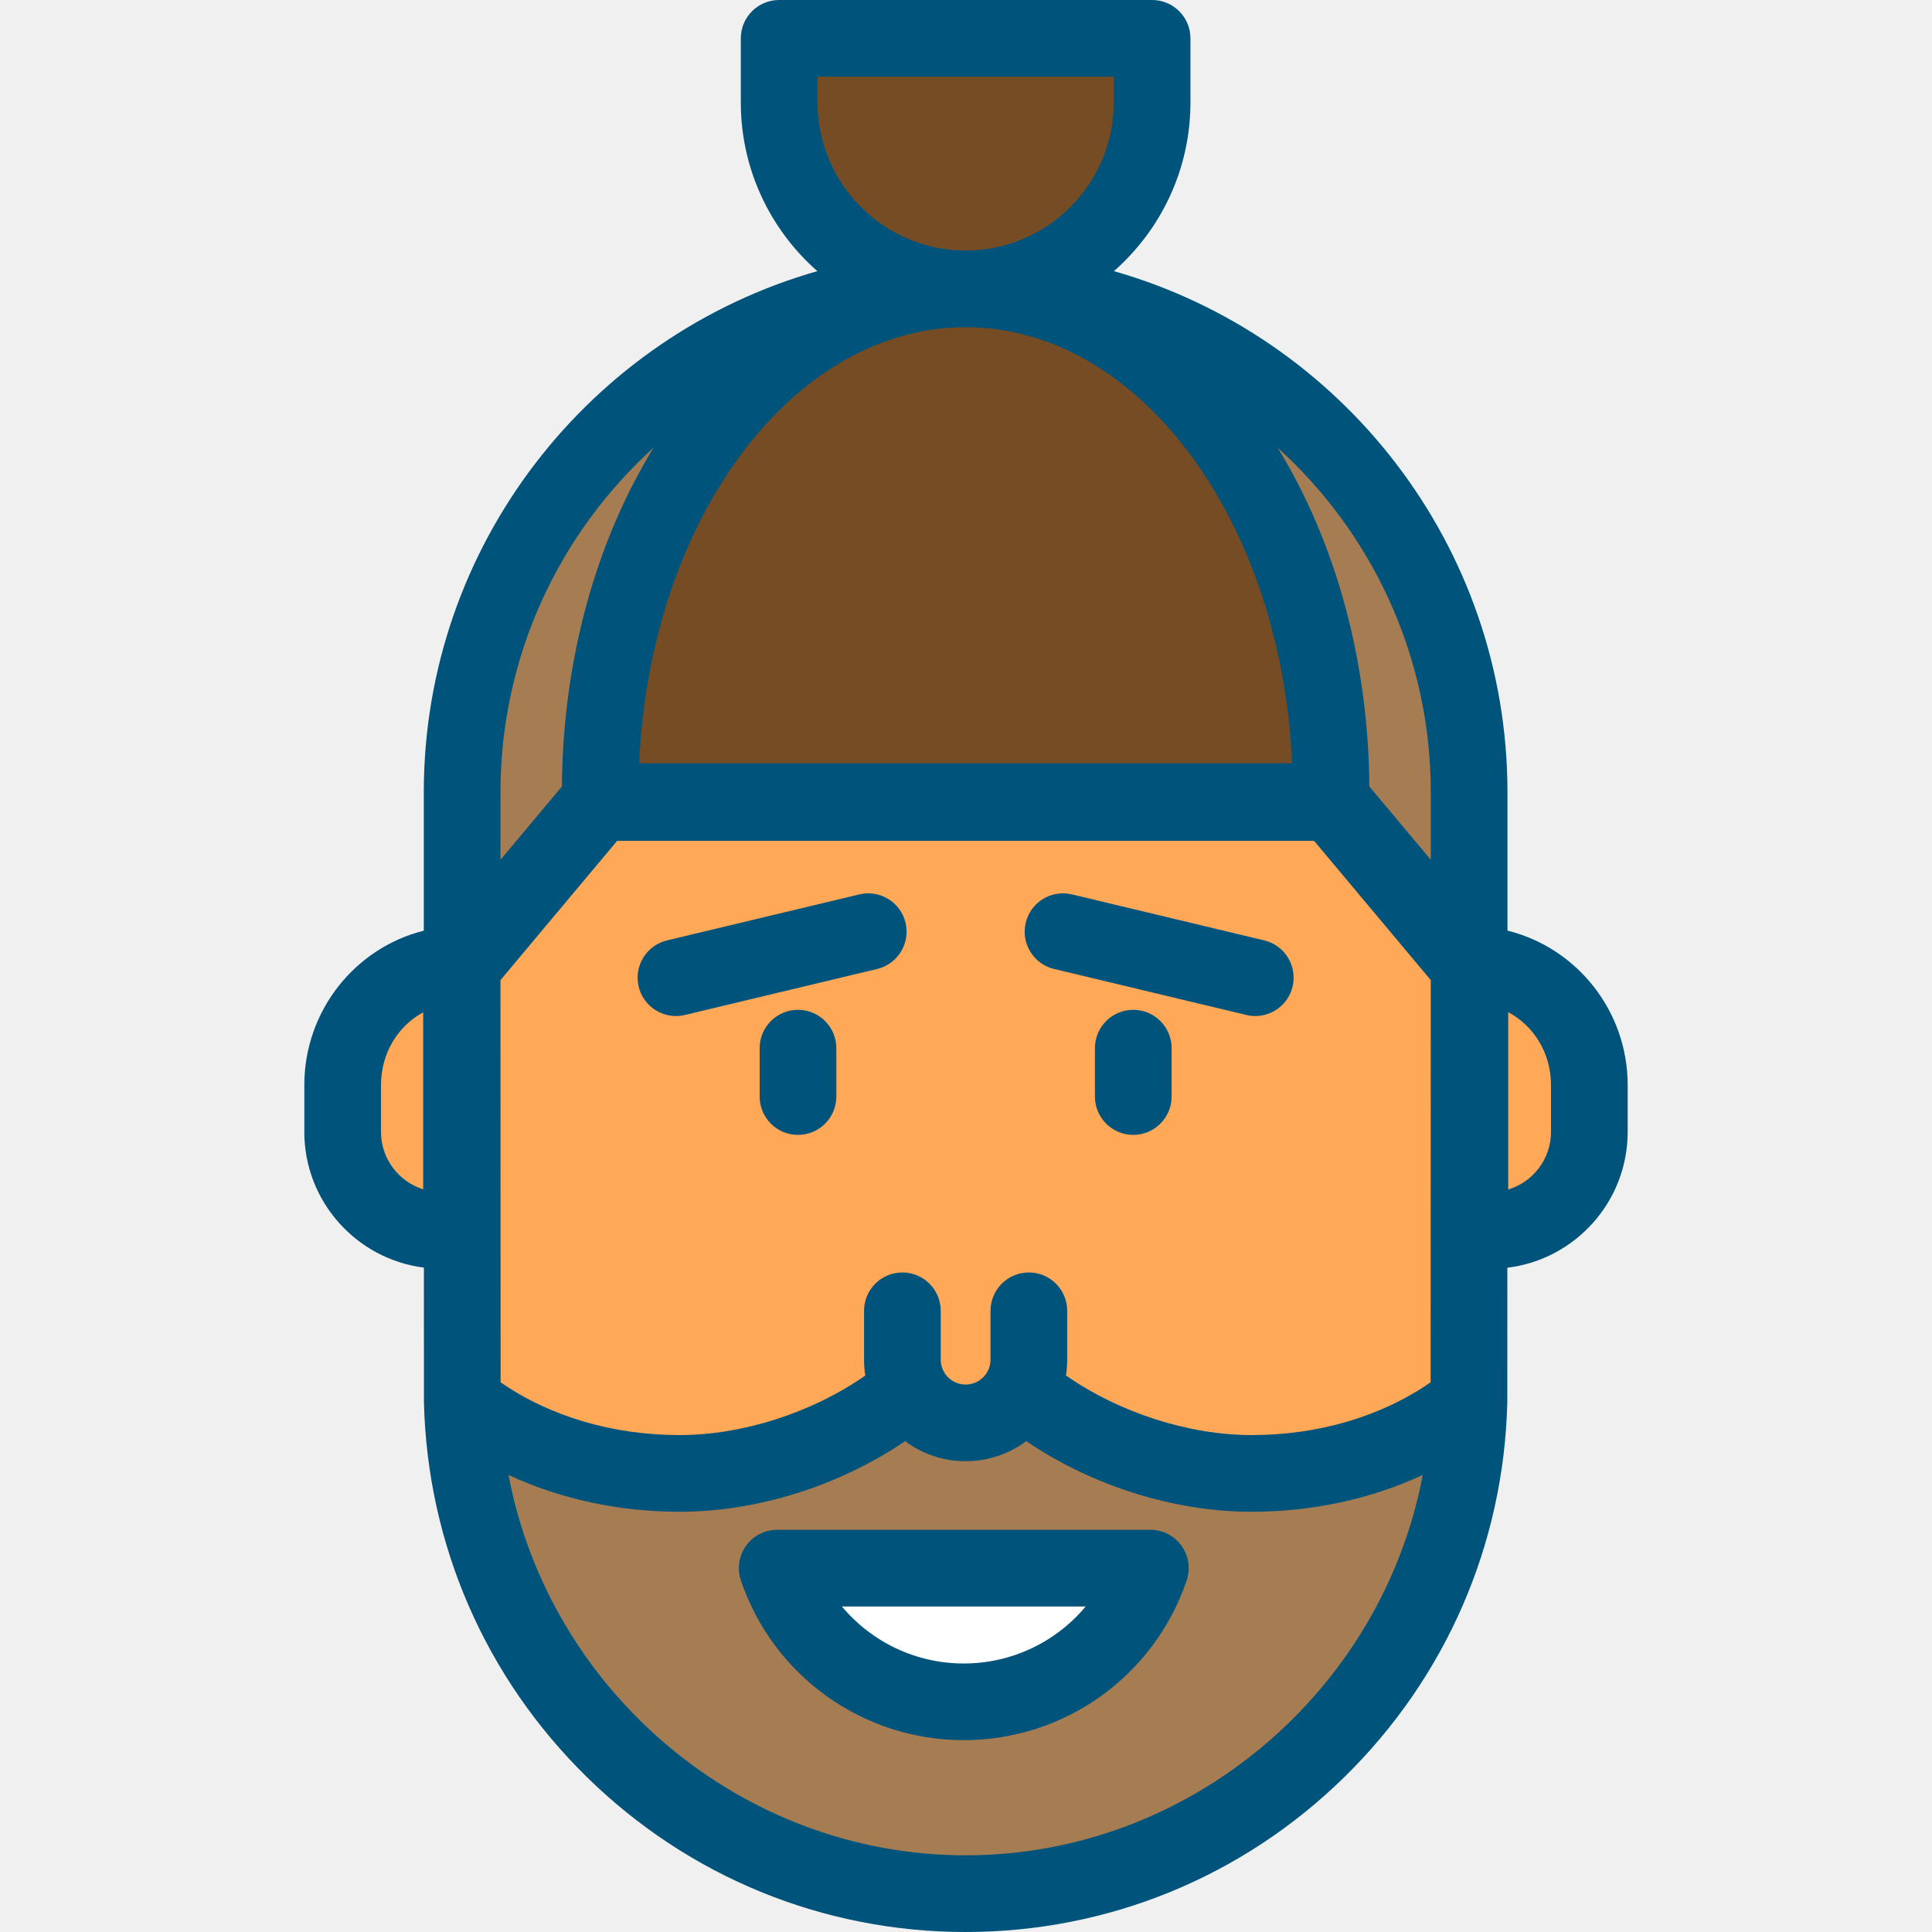
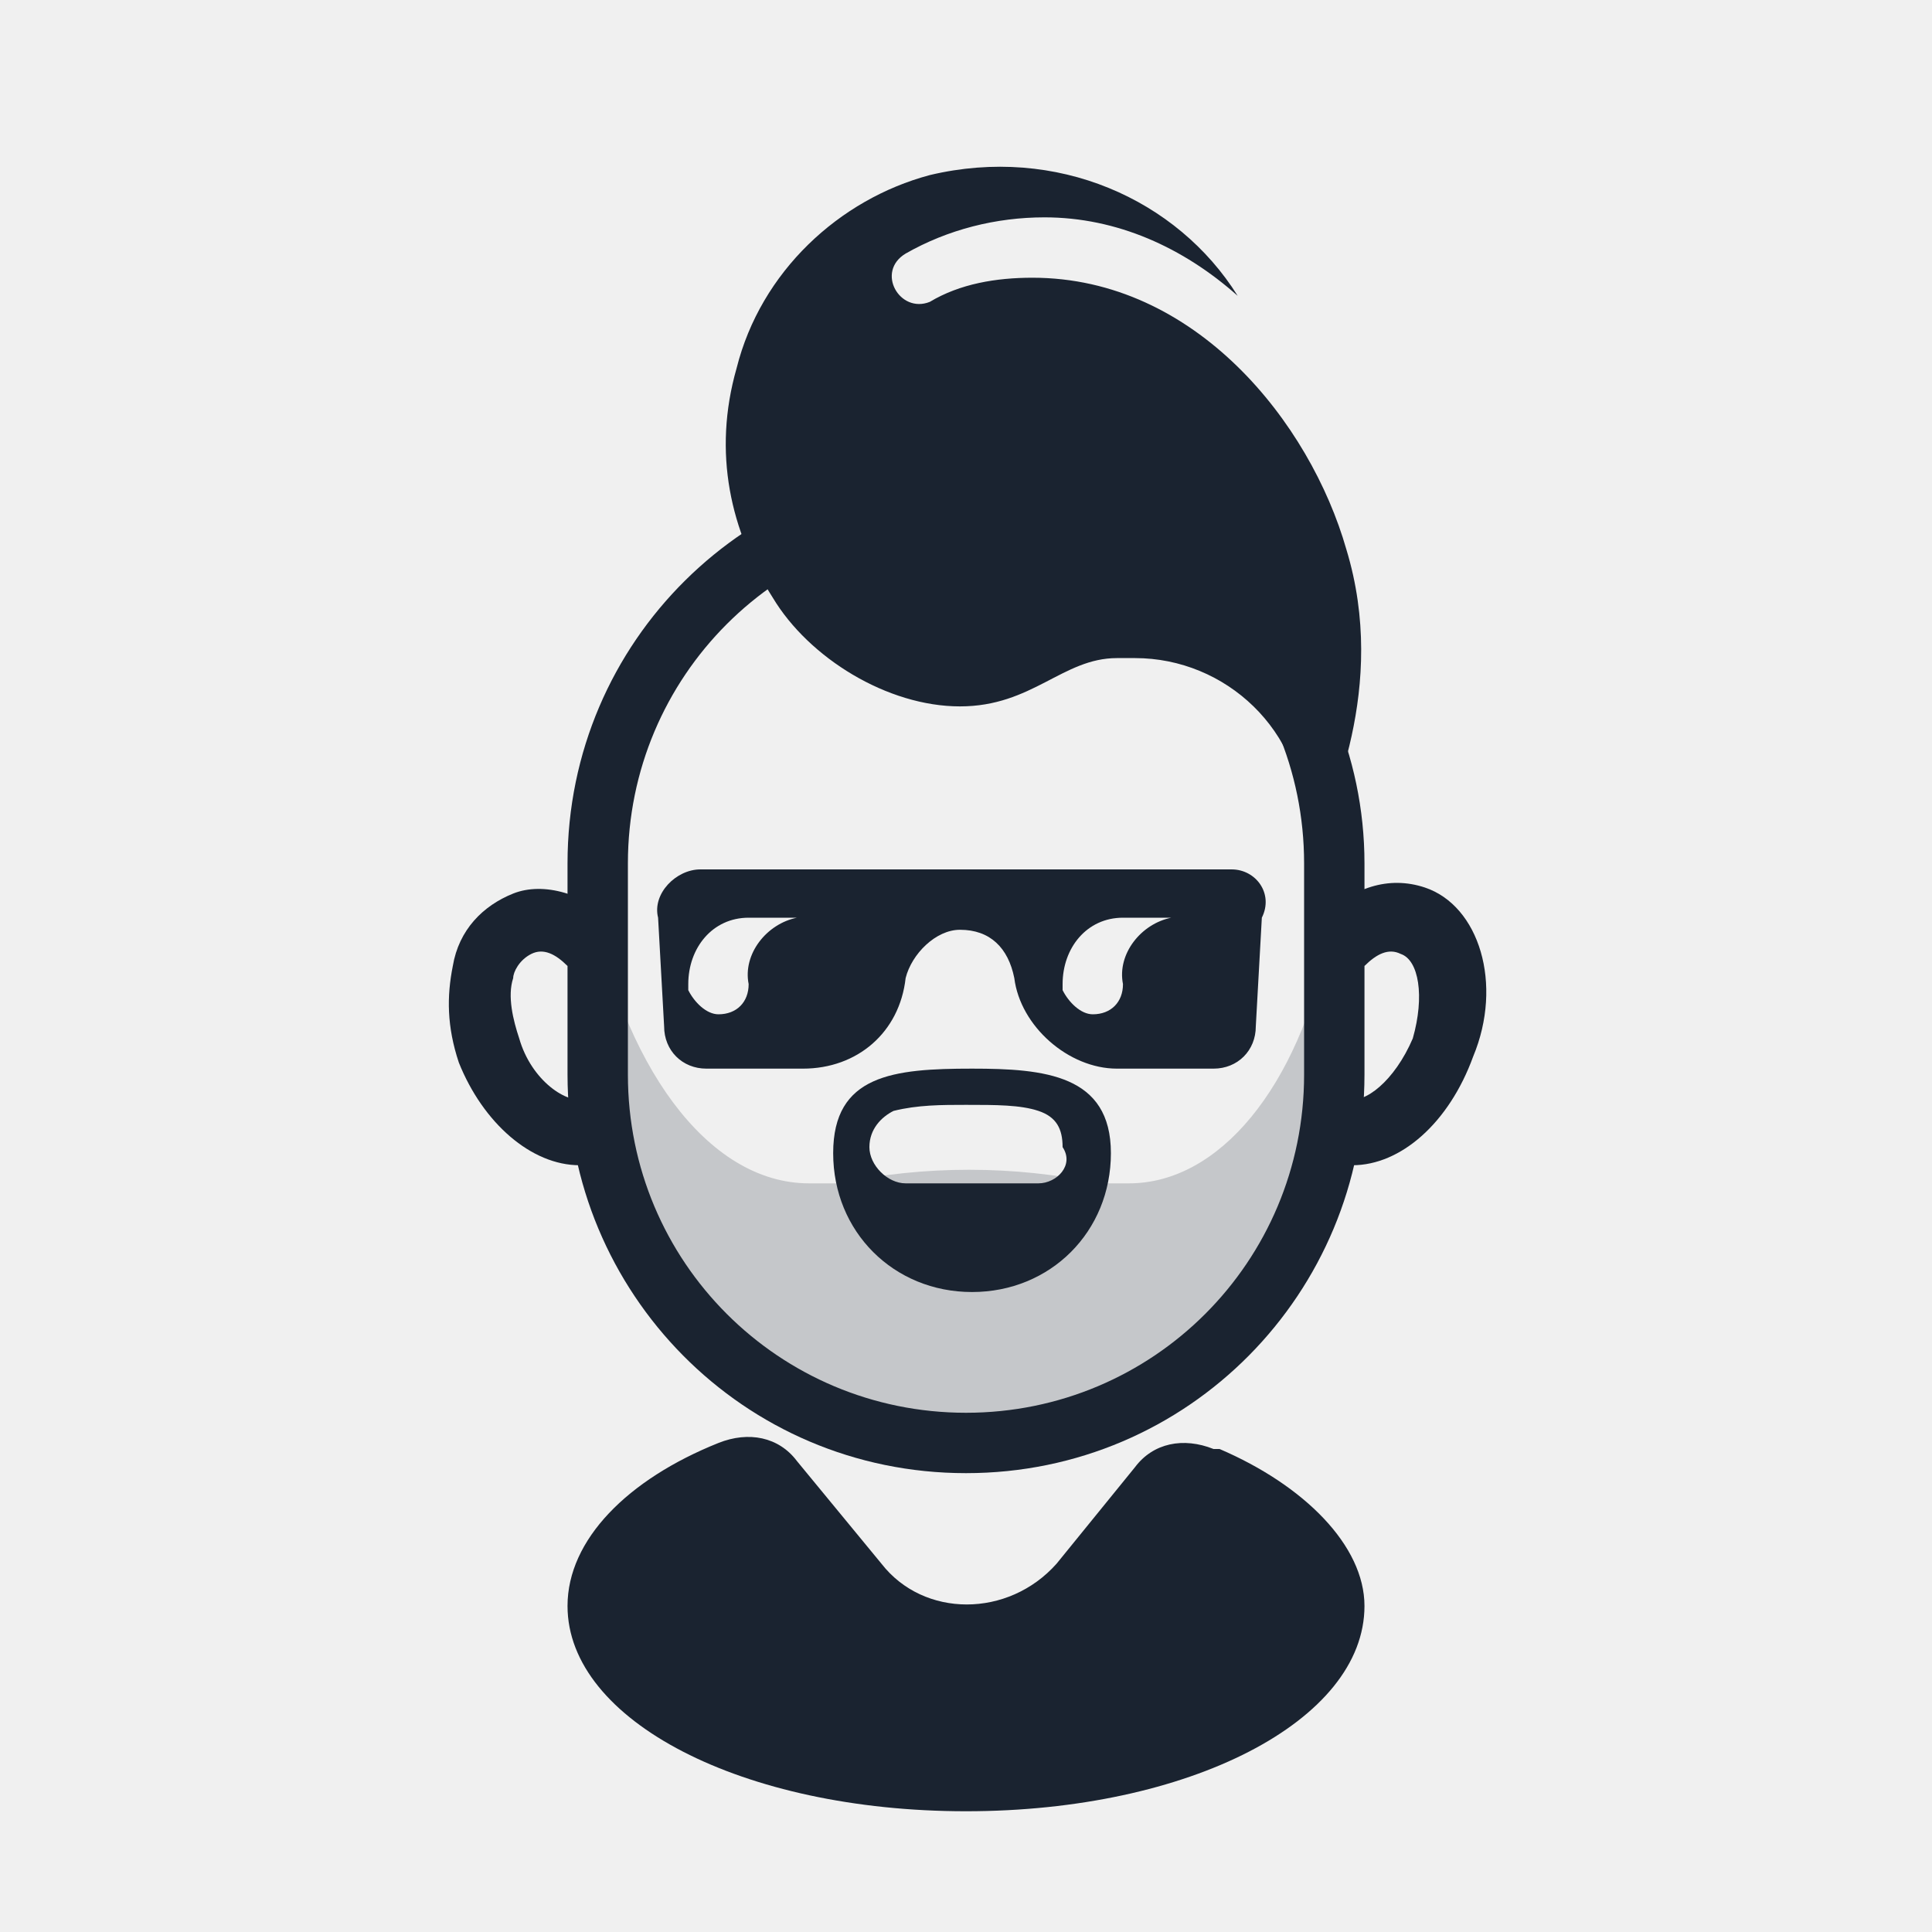
- <svg xmlns="http://www.w3.org/2000/svg" height="800px" width="800px" version="1.1" id="Layer_1" viewBox="0 0 512.001 512.001" xml:space="preserve">
-   <g>
-     <path style="fill:#A67C52;" d="M255.901,76.552c53.487,0,96.848,59.74,96.848,133.433v2.458H353l36.336,43.368v-45.826   C389.336,136.291,329.595,76.552,255.901,76.552z" />
-     <path style="fill:#A67C52;" d="M255.901,76.552L255.901,76.552c-73.693,0-133.433,59.74-133.433,133.433v45.826l36.336-43.368   h0.251v-2.458C159.055,136.291,202.415,76.552,255.901,76.552z" />
-   </g>
-   <path style="fill:#754C24;" d="M255.901,76.552L255.901,76.552c-53.488,0-96.848,59.74-96.848,133.433v2.458h26.372h140.95h26.372  v-2.458C352.749,136.291,309.389,76.552,255.901,76.552z" />
-   <path style="fill:#A67C52;" d="M276.749,372.897c-13.434-9.347-28.224-9.347-41.659,0c-14.266,9.926-34.472,17.575-54.974,17.575  c-22.538,0-42.92-7.279-57.605-19.019c1.777,72.145,60.818,130.386,133.392,130.386l0,0c72.574,0,131.613-58.241,133.392-130.386  c-14.685,11.74-35.068,19.019-57.606,19.019C311.185,390.472,291.015,382.823,276.749,372.897z" />
-   <g>
-     <path style="fill:#FFA858;" d="M122.511,371.453c14.685,11.74,35.068,19.019,57.605,19.019c20.502,0,40.709-7.649,54.974-17.575   c13.434-9.347,28.224-9.347,41.659,0c14.266,9.926,34.436,17.575,54.938,17.575c22.538,0,42.92-7.279,57.606-19.019l0.043-115.404   L353,212.681H158.804l-36.336,43.368L122.511,371.453z" />
-     <path style="fill:#FFA858;" d="M239.143,347.379v12.945c0,9.255,7.503,16.758,16.758,16.758l0,0   c9.255,0,16.758-7.503,16.758-16.758v-12.945" />
-   </g>
-   <path style="fill:#754C24;" d="M206.483,10.161v16.972c0,27.293,22.125,49.419,49.419,49.419l0,0  c27.293,0,49.419-22.125,49.419-49.419V10.161H206.483z" />
-   <g>
-     <path style="fill:#FFA858;" d="M122.307,326.075h-5.392c-14.418,0-26.106-11.688-26.106-26.106v-12.394   c0-17.681,13.818-32.013,31.498-32.013V326.075z" />
-     <path style="fill:#FFA858;" d="M389.533,326.075h5.554c14.418,0,26.106-11.688,26.106-26.106v-12.394   c0-17.681-13.98-32.013-31.66-32.013V326.075z" />
-   </g>
-   <path style="fill:#FFFFFF;" d="M205.965,415.572c6.984,20.604,26.484,35.431,49.447,35.431s42.463-14.829,49.447-35.431H205.965z" />
-   <g>
-     <path style="fill:#00537B;" d="M399.496,246.62v-36.635c0-65.557-44.16-120.994-104.295-138.127   c12.42-10.927,20.28-26.921,20.28-44.724V10.161C315.481,4.55,310.932,0,305.32,0h-98.837c-5.612,0-10.161,4.55-10.161,10.161   v16.972c0,17.804,7.86,33.797,20.281,44.724c-60.135,17.133-104.295,72.571-104.295,138.127v36.653   c-18.156,4.547-31.66,21.172-31.66,40.937v12.394c0,18.446,13.846,33.708,31.689,35.967l0.013,35.521   c0,0.05,0.007,0.099,0.007,0.149c0,0.033-0.005,0.064-0.005,0.098c0.927,37.611,16.266,72.859,43.192,99.254   c27.001,26.468,62.642,41.044,100.357,41.044s73.356-14.577,100.357-41.043c26.926-26.394,42.265-61.643,43.192-99.255   c0.001-0.033-0.005-0.064-0.005-0.098c0.001-0.05,0.007-0.099,0.007-0.149l0.013-35.496c17.939-2.17,31.887-17.478,31.887-35.992   v-12.394C431.353,267.783,417.76,251.141,399.496,246.62z M272.659,337.218c-5.612,0-10.161,4.55-10.161,10.161v12.944   c0,3.638-2.96,6.597-6.597,6.597c-3.639,0-6.597-2.96-6.597-6.597v-12.944c0-5.611-4.549-10.161-10.161-10.161   s-10.161,4.55-10.161,10.161v12.944c0,1.435,0.116,2.842,0.332,4.216c-0.009,0.006-0.019,0.011-0.028,0.018   c-14.178,9.865-32.56,15.755-49.172,15.755c-17.738,0-34.385-4.945-47.446-13.98l-0.039-106.59l30.915-36.899h184.713   l30.916,36.899l-0.04,106.59c-13.062,9.035-29.709,13.98-47.446,13.98c-16.588,0-34.956-5.89-49.135-15.755   c-0.02-0.014-0.041-0.024-0.061-0.038c0.215-1.368,0.329-2.769,0.329-4.196v-12.944   C282.82,341.767,278.271,337.218,272.659,337.218z M255.901,86.712c45.978,0,83.712,51.173,86.519,115.57H169.382   C172.19,137.886,209.923,86.712,255.901,86.712z M379.175,209.985v17.878l-16.278-19.429c-0.259-33.143-8.81-64.558-24.308-89.798   C363.501,141.206,379.175,173.8,379.175,209.985z M216.644,20.321h78.516v6.812c0,21.647-17.612,39.258-39.258,39.258   c-21.647,0-39.258-17.611-39.258-39.258L216.644,20.321L216.644,20.321z M132.629,209.985c0-36.185,15.674-68.778,40.586-91.349   c-15.498,25.24-24.048,56.654-24.307,89.797l-16.278,19.429V209.985z M112.146,315.185c-6.47-2.031-11.177-8.085-11.177-15.217   v-12.394c0-8.463,4.47-15.659,11.177-19.301V315.185z M255.901,491.679c-59.631,0-110.342-43.699-121.147-100.81   c13.653,6.37,29.195,9.763,45.362,9.763c20.509,0,42.204-6.815,59.746-18.707c4.483,3.337,10.035,5.315,16.04,5.315   c6.013,0,11.571-1.982,16.057-5.327c17.544,11.9,39.234,18.719,59.729,18.719c16.168,0,31.709-3.395,45.362-9.763   C366.244,447.981,315.533,491.679,255.901,491.679z M411.032,299.97c0,7.191-4.785,13.285-11.338,15.266v-47.004   c6.801,3.629,11.338,10.849,11.338,19.343V299.97z" />
-     <path style="fill:#00537B;" d="M211.476,267.615c-5.612,0-10.161,4.55-10.161,10.161v12.82c0,5.611,4.549,10.161,10.161,10.161   c5.612,0,10.161-4.55,10.161-10.161v-12.82C221.637,272.164,217.088,267.615,211.476,267.615z" />
-     <path style="fill:#00537B;" d="M227.731,237.022l-50.959,12.193c-5.457,1.306-8.824,6.789-7.517,12.247   c1.116,4.663,5.281,7.798,9.873,7.798c0.782,0,1.578-0.091,2.373-0.28l50.959-12.193c5.457-1.306,8.824-6.789,7.517-12.247   C238.671,239.084,233.193,235.723,227.731,237.022z" />
-     <path style="fill:#00537B;" d="M300.328,267.615c-5.612,0-10.161,4.55-10.161,10.161v12.82c0,5.611,4.549,10.161,10.161,10.161   s10.161-4.55,10.161-10.161v-12.82C310.489,272.164,305.94,267.615,300.328,267.615z" />
-     <path style="fill:#00537B;" d="M332.676,269.26c4.593,0,8.758-3.136,9.873-7.798c1.306-5.457-2.06-10.941-7.517-12.247   l-50.959-12.193c-5.458-1.31-10.94,2.06-12.247,7.517c-1.306,5.457,2.06,10.941,7.517,12.247l50.959,12.193   C331.098,269.17,331.893,269.26,332.676,269.26z" />
-     <path style="fill:#00537B;" d="M304.859,405.411h-98.893c-3.275,0-6.349,1.579-8.258,4.241c-1.908,2.661-2.416,6.079-1.365,9.181   c8.583,25.319,32.321,42.33,59.069,42.33s50.486-17.011,59.069-42.33c1.052-3.102,0.544-6.52-1.365-9.181   C311.208,406.99,308.133,405.411,304.859,405.411z M255.412,440.843c-12.746,0-24.476-5.727-32.303-15.11h64.607   C279.888,435.116,268.157,440.843,255.412,440.843z" />
+ <svg xmlns="http://www.w3.org/2000/svg" height="800px" width="800px" version="1.1" id="people" viewBox="0 0 32 32" xml:space="preserve">
+   <style type="text/css">
+ 	.st0{opacity:0.2;fill:#1A2330;}
+ 	.st1{fill:#1A2330;}
+ 	.st2{opacity:0.2;}
+ </style>
+   <g id="male_x5F_party">
+     <g class="st2">
+       <g>
+         <path class="st1" d="M18.7,19.6c-0.2,0-0.3,0-0.5,0c-1.4-0.3-2.9-0.3-4.3,0c-0.1,0-0.3,0-0.5,0c-1.7,0-3.1-2-3.6-4.7v2.8     c0,3.4,2.7,6.1,6.1,6.1h0c3.4,0,6.1-2.7,6.1-6.1v-2.1C21.5,18,20.2,19.6,18.7,19.6z" />
+       </g>
+     </g>
+     <g>
+       <g>
+         <path class="st1" d="M16,24.4c-3.7,0-6.6-3-6.6-6.6v-3.5c0-3.7,3-6.6,6.6-6.6s6.6,3,6.6,6.6v3.5C22.6,21.4,19.7,24.4,16,24.4z      M16,8.7c-3.1,0-5.6,2.5-5.6,5.6v3.5c0,3.1,2.5,5.6,5.6,5.6s5.6-2.5,5.6-5.6v-3.5C21.6,11.2,19.1,8.7,16,8.7z" />
+       </g>
+     </g>
+     <g>
+       <g>
+         <path class="st1" d="M9.6,19.3c-0.8,0-1.6-0.7-2-1.7C7.4,17,7.4,16.5,7.5,16c0.1-0.6,0.5-1,1-1.2c0.5-0.2,1.2,0,1.7,0.5L9.4,16     c-0.2-0.2-0.4-0.3-0.6-0.2c-0.2,0.1-0.3,0.3-0.3,0.4c-0.1,0.3,0,0.7,0.1,1c0.2,0.7,0.8,1.1,1.1,1l0.4,1     C9.9,19.3,9.7,19.3,9.6,19.3z" />
+       </g>
+     </g>
+     <g>
+       <g>
+         <path class="st1" d="M22.4,19.3c-0.2,0-0.3,0-0.5-0.1l0.4-1c0.3,0.1,0.8-0.3,1.1-1c0.2-0.7,0.1-1.3-0.2-1.4     c-0.2-0.1-0.4,0-0.6,0.2l-0.7-0.8c0.5-0.5,1.1-0.7,1.7-0.5c0.9,0.3,1.3,1.6,0.8,2.8C24,18.6,23.2,19.3,22.4,19.3z" />
+       </g>
+     </g>
+     <g>
+       <g>
+         <path class="st1" d="M18.8,24.3c0.3-0.4,0.8-0.5,1.3-0.3c0,0,0.1,0,0.1,0c1.4,0.6,2.4,1.6,2.4,2.6c0,1.9-2.9,3.4-6.6,3.4     s-6.6-1.5-6.6-3.4c0-1.1,1-2.1,2.5-2.7l0,0c0.5-0.2,1-0.1,1.3,0.3l1.4,1.7c0.7,0.9,2.1,0.9,2.9,0L18.8,24.3z" />
+       </g>
+     </g>
+     <g>
+       <g>
+         <path class="st1" d="M16.1,17.7c-1.3,0-2.3,0.1-2.3,1.4c0,1.3,1,2.3,2.3,2.3s2.3-1,2.3-2.3C18.4,17.8,17.3,17.7,16.1,17.7z      M17.2,19.6H15c-0.3,0-0.6-0.3-0.6-0.6c0-0.3,0.2-0.5,0.4-0.6c0.4-0.1,0.8-0.1,1.2-0.1c0.5,0,0.9,0,1.2,0.1     c0.3,0.1,0.4,0.3,0.4,0.6C17.8,19.3,17.5,19.6,17.2,19.6z" />
+       </g>
+     </g>
+     <g>
+       <g>
+         <path class="st1" d="M20.4,14.4h-8.8c-0.4,0-0.8,0.4-0.7,0.8L11,17c0,0.4,0.3,0.7,0.7,0.7h1.6c0.9,0,1.6-0.6,1.7-1.5     c0.1-0.4,0.5-0.8,0.9-0.8c0.5,0,0.8,0.3,0.9,0.8c0.1,0.8,0.9,1.5,1.7,1.5h1.6c0.4,0,0.7-0.3,0.7-0.7l0.1-1.8     C21.1,14.8,20.8,14.4,20.4,14.4z M13.2,15.2c-0.5,0.1-0.9,0.6-0.8,1.1v0c0,0.3-0.2,0.5-0.5,0.5c-0.2,0-0.4-0.2-0.5-0.4l0-0.1     c0-0.6,0.4-1.1,1-1.1h1L13.2,15.2z M19.4,15.2c-0.5,0.1-0.9,0.6-0.8,1.1v0c0,0.3-0.2,0.5-0.5,0.5c-0.2,0-0.4-0.2-0.5-0.4l0-0.1     c0-0.6,0.4-1.1,1-1.1h1L19.4,15.2z" />
+       </g>
+     </g>
+     <path class="st1" d="M22.3,9.1c-0.6-2.1-2.5-4.5-5.2-4.5c-0.6,0-1.2,0.1-1.7,0.4c-0.5,0.2-0.9-0.5-0.4-0.8c0.7-0.4,1.5-0.6,2.3-0.6   c1.2,0,2.3,0.5,3.2,1.3c-1-1.6-3-2.5-5.1-2c-1.5,0.4-2.8,1.6-3.2,3.2c-0.4,1.4-0.1,2.7,0.6,3.8c0.6,1,1.9,1.8,3.1,1.8   c1.2,0,1.7-0.8,2.6-0.8v0h0.3c1.5,0,2.8,1.2,2.8,2.8v0c0.1,0.1,0.1,0.2,0.2,0.3C22,13.4,23,11.4,22.3,9.1z" />
  </g>
</svg>
